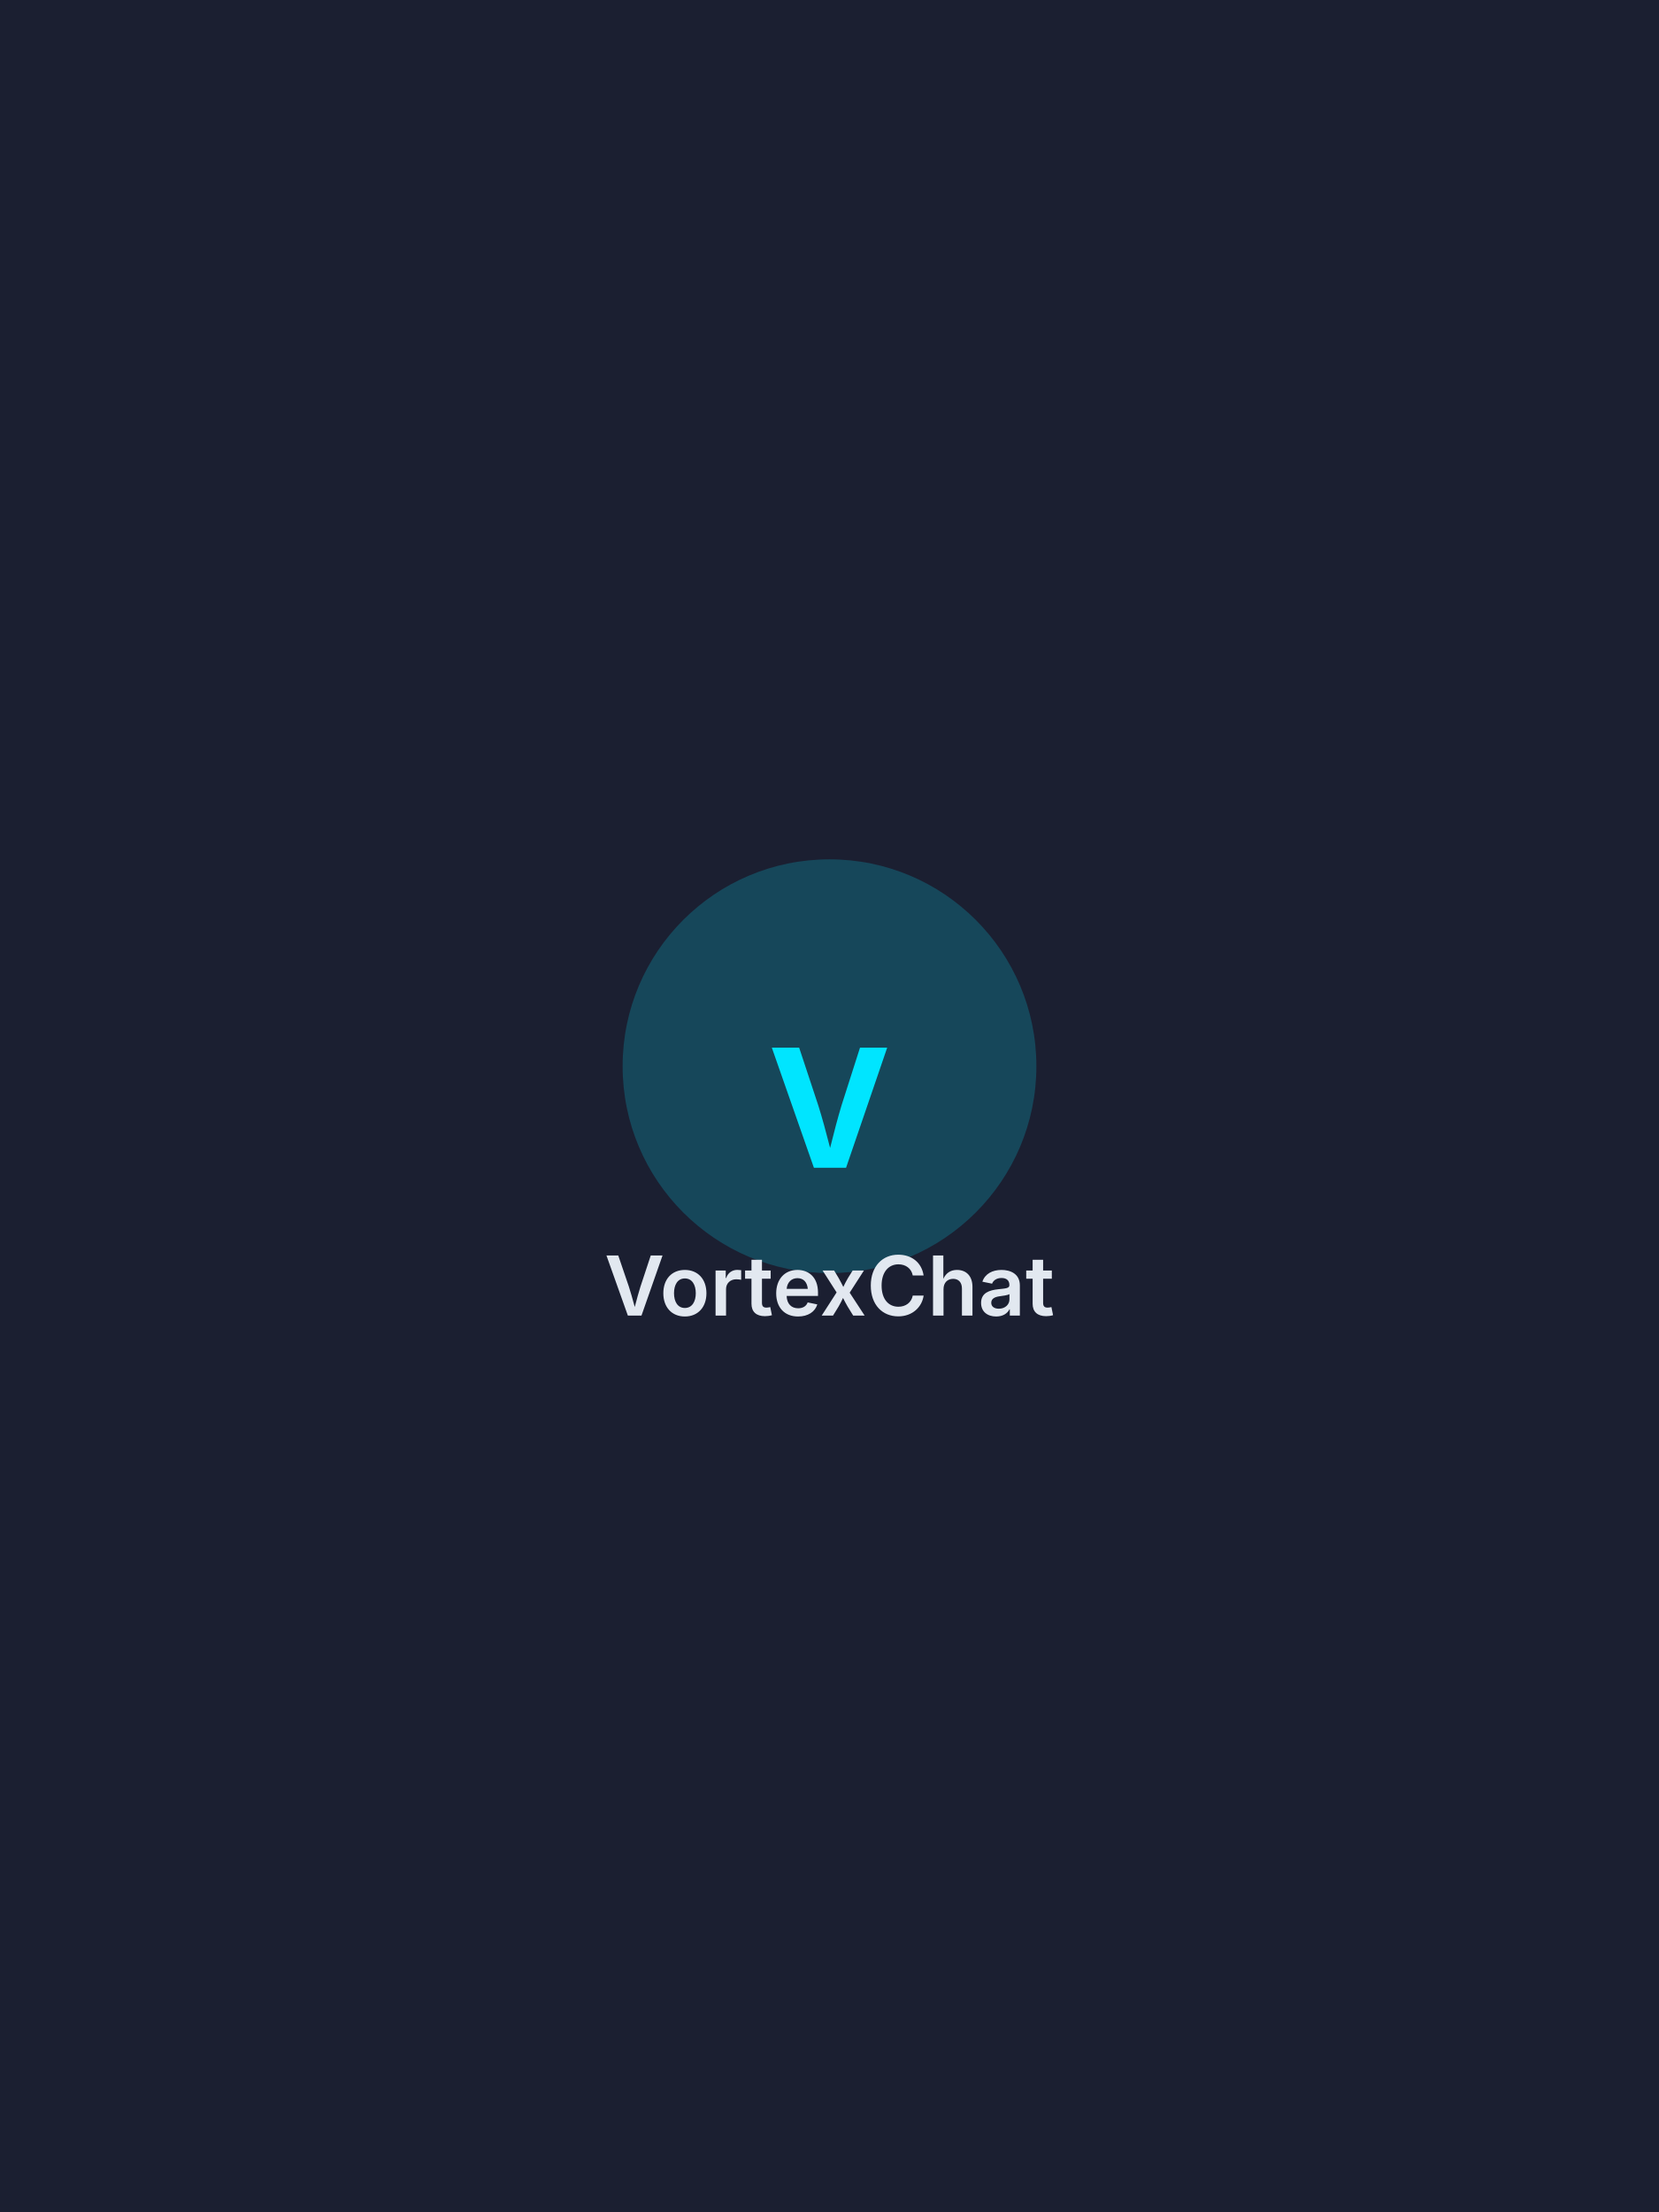
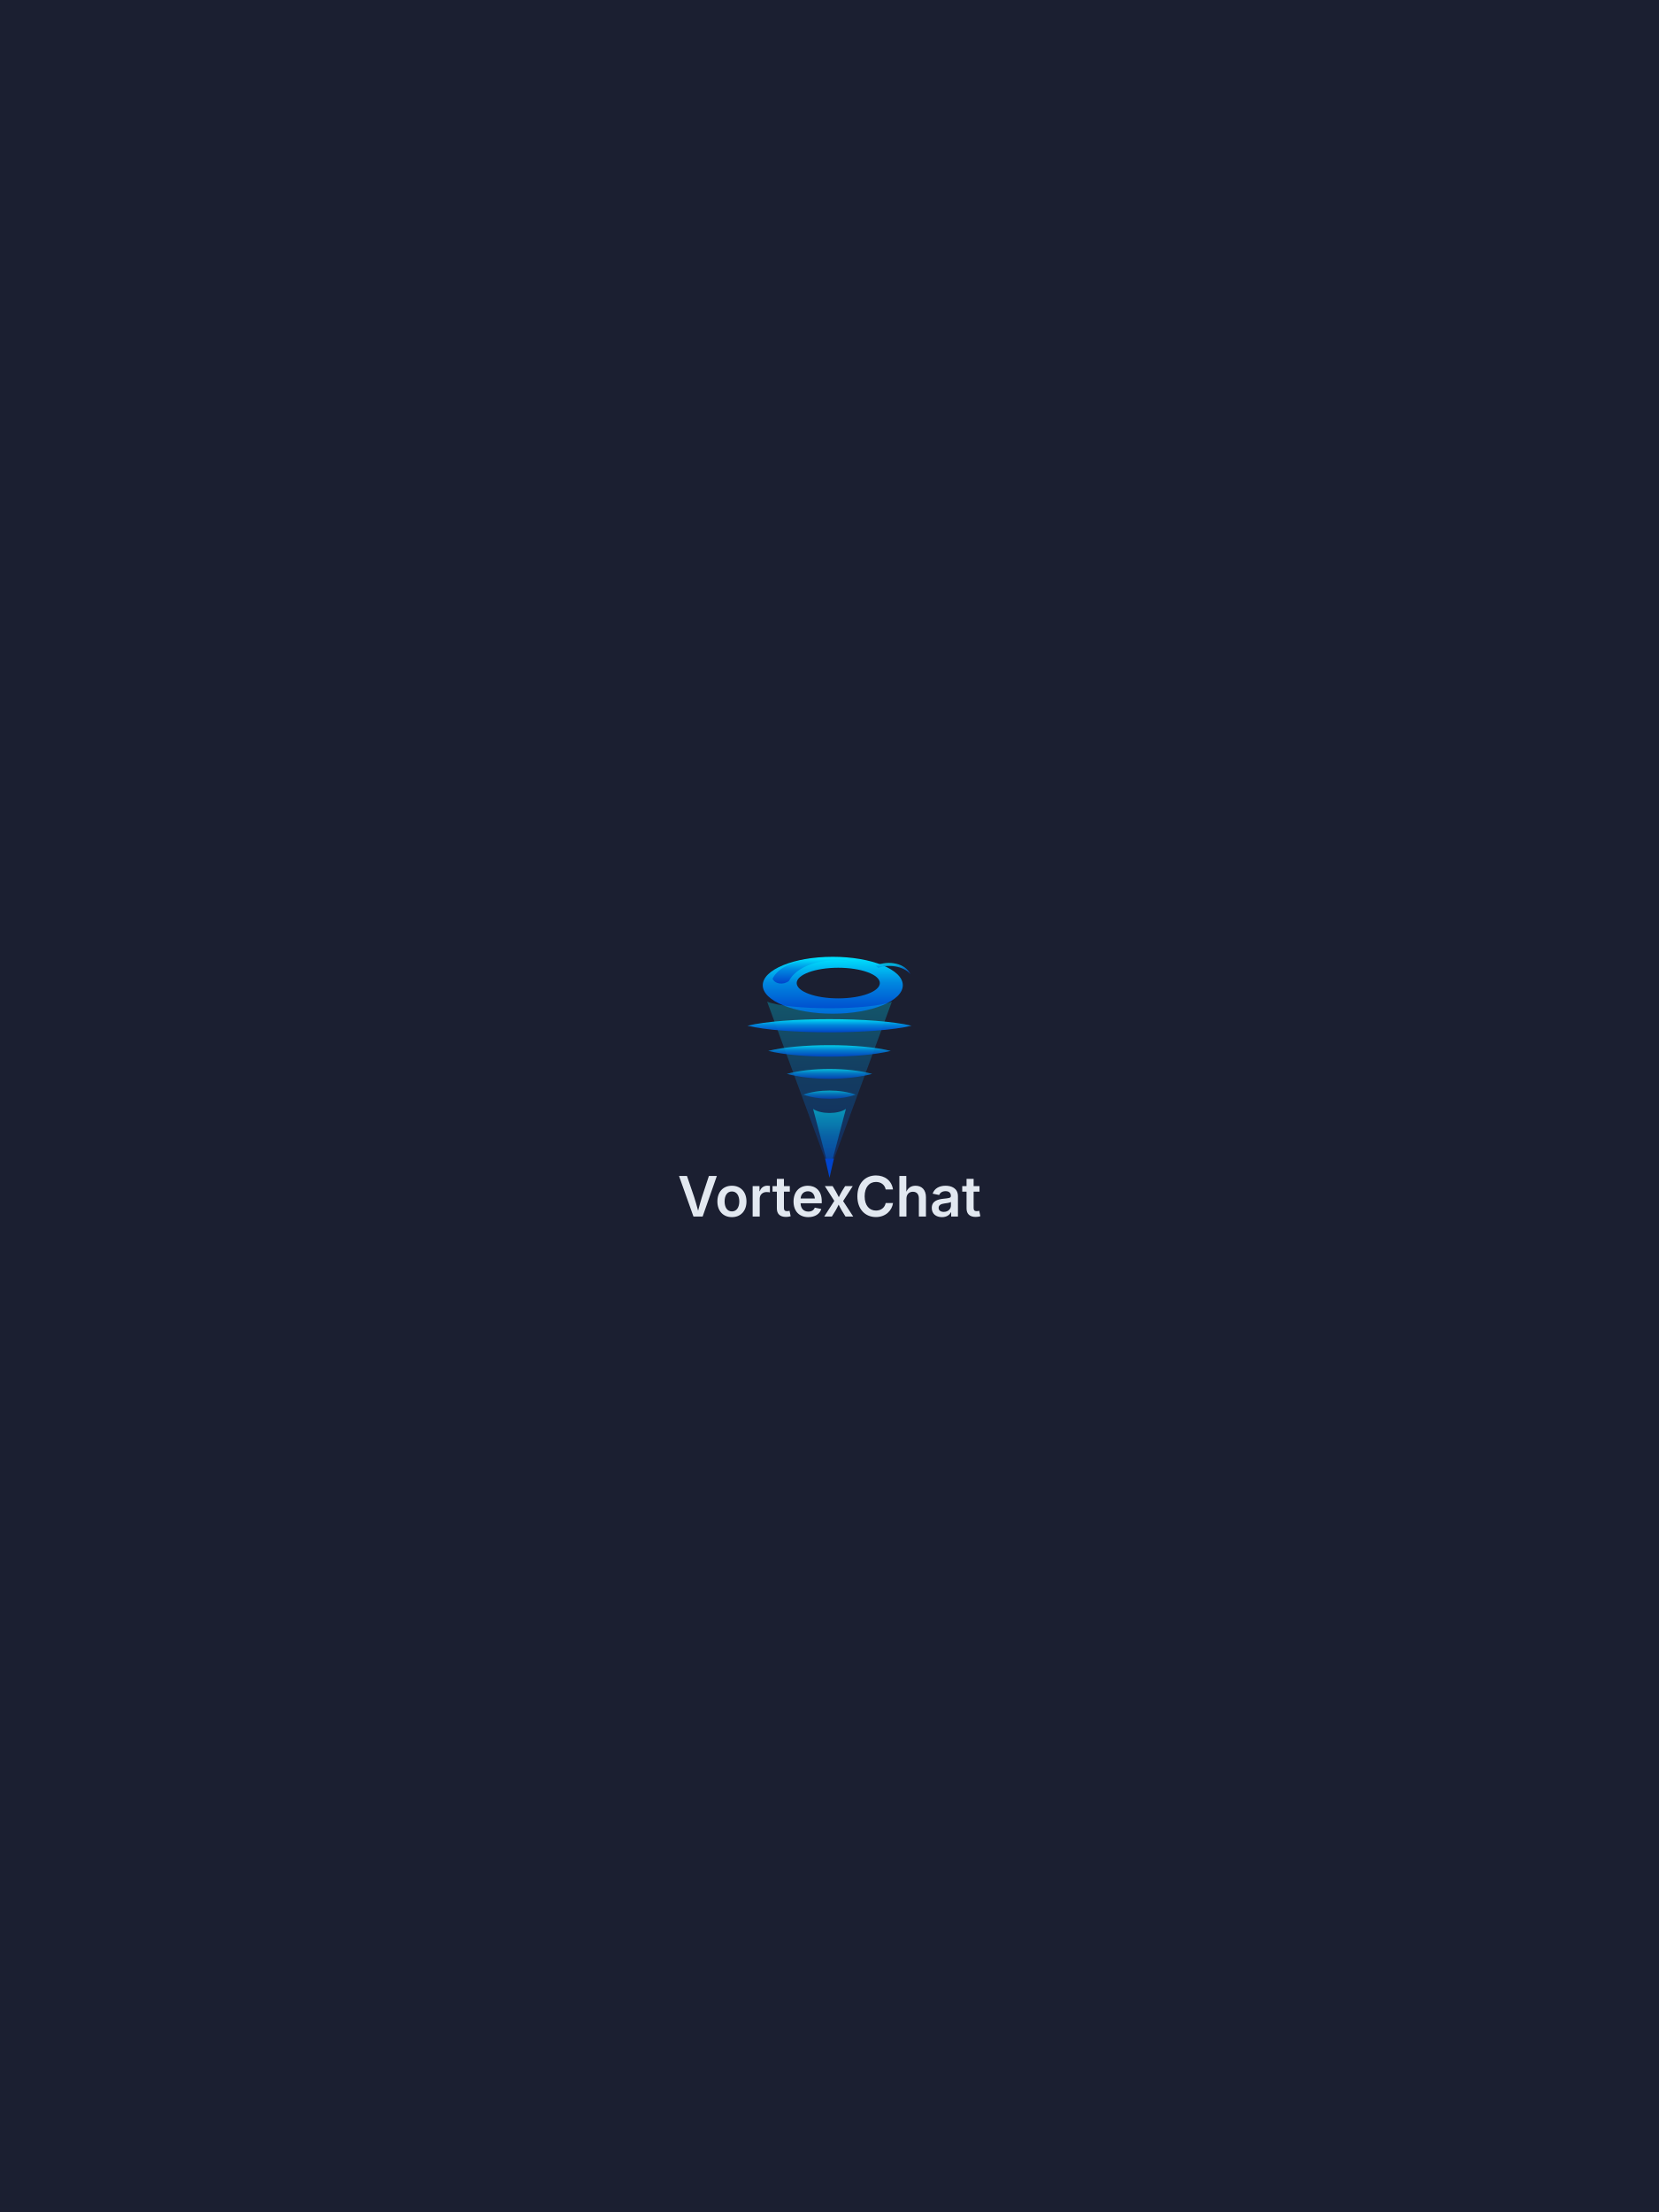
<svg xmlns="http://www.w3.org/2000/svg" width="1668" height="2224" viewBox="0 0 1668 2224">
  <rect width="100%" height="100%" fill="#1b1f31" />
-   <circle cx="1668" cy="2224" r="1" fill="none" />
-   <circle cx="834" cy="1072" r="208" fill="#00e5ff" opacity="0.2" />
-   <text x="50%" y="50%" dominant-baseline="middle" text-anchor="middle" fill="#00e5ff" font-family="-apple-system,BlinkMacSystemFont,Segoe UI,sans-serif" font-size="166" font-weight="700">V</text>
-   <text x="50%" y="1292" dominant-baseline="middle" text-anchor="middle" fill="#e2e8f0" font-family="-apple-system,BlinkMacSystemFont,Segoe UI,sans-serif" font-size="83" font-weight="600">VortexChat</text>
+   <g transform="translate(693.2, 931.2) scale(0.55)">
+     <defs>
+       <linearGradient id="vg" x1="0.5" y1="0" x2="0.5" y2="1">
+         <stop offset="0%" stop-color="#00e5ff" />
+         <stop offset="45%" stop-color="#0088e0" />
+         <stop offset="100%" stop-color="#0044cc" />
+       </linearGradient>
+     </defs>
+     <ellipse cx="262" cy="108" rx="128" ry="52" fill="url(#vg)" />
+     <ellipse cx="272" cy="104" rx="76" ry="28" fill="#1b1f31" />
+     <path d="M 152 96 C 168 62, 240 48, 300 66 C 260 56, 200 66, 182 100 C 172 108, 156 106, 152 96 Z" fill="url(#vg)" />
+     <path d="M 340 72 C 365 62, 395 68, 404 88 C 395 76, 370 68, 345 76 Z" fill="url(#vg)" opacity="0.85" />
+     <path d="M 142 138 L 256 448 L 370 138 C 330 154, 182 154, 142 138 Z" fill="url(#vg)" opacity="0.28" />
+     <path d="M 106 182 C 172 166, 340 166, 406 182 C 340 198, 172 198, 106 182 Z" fill="url(#vg)" opacity="0.95" />
+     <path d="M 144 228 C 200 214, 312 214, 368 228 C 312 242, 200 242, 144 228 Z" fill="url(#vg)" opacity="0.85" />
+     <path d="M 178 270 C 222 258, 290 258, 334 270 C 290 282, 222 282, 178 270 Z" fill="url(#vg)" opacity="0.75" />
+     <path d="M 208 308 C 236 298, 276 298, 304 308 C 276 318, 236 318, 208 308 Z" fill="url(#vg)" opacity="0.65" />
+     <path d="M 226 334 L 256 448 L 286 334 C 272 344, 240 344, 226 334 Z" fill="url(#vg)" opacity="0.55" />
+     <path d="M 248 425 L 256 460 L 264 425 Z" fill="#0044cc" />
+   </g>
+   <text x="50%" y="1202.4" dominant-baseline="middle" text-anchor="middle" fill="#e2e8f0" font-family="-apple-system,BlinkMacSystemFont,Segoe UI,sans-serif" font-size="56" font-weight="600">VortexChat</text>
</svg>
